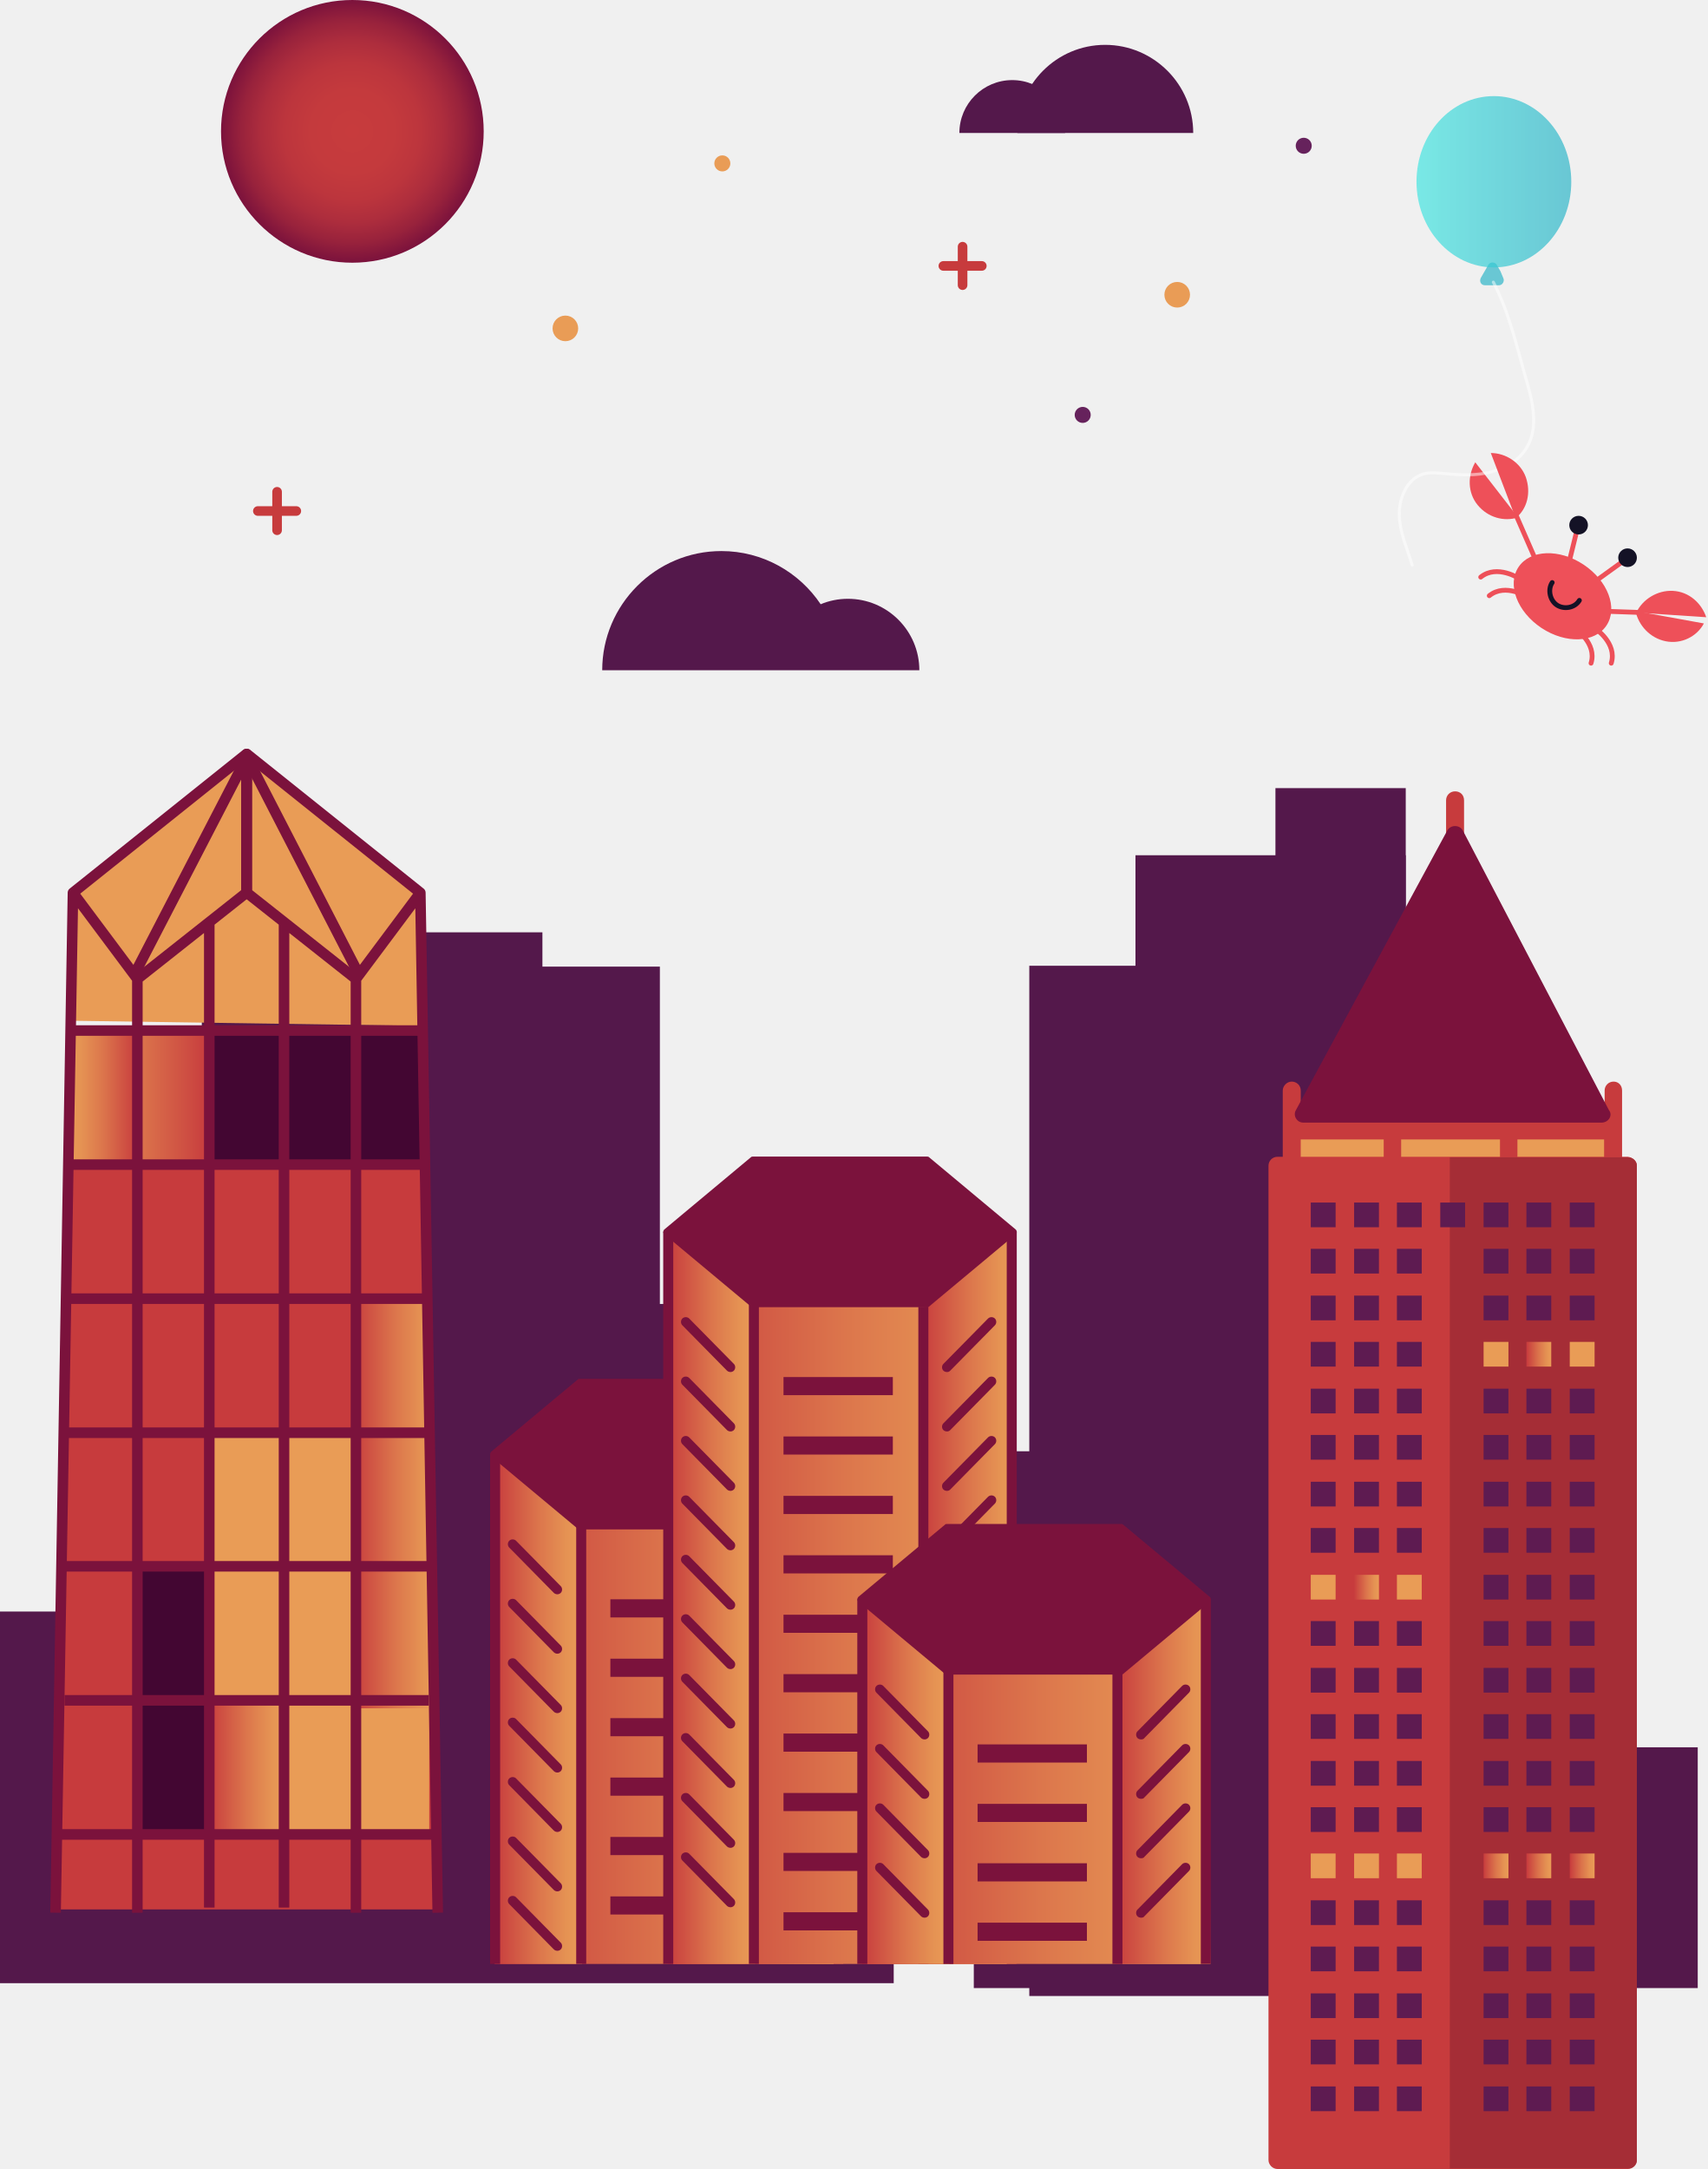
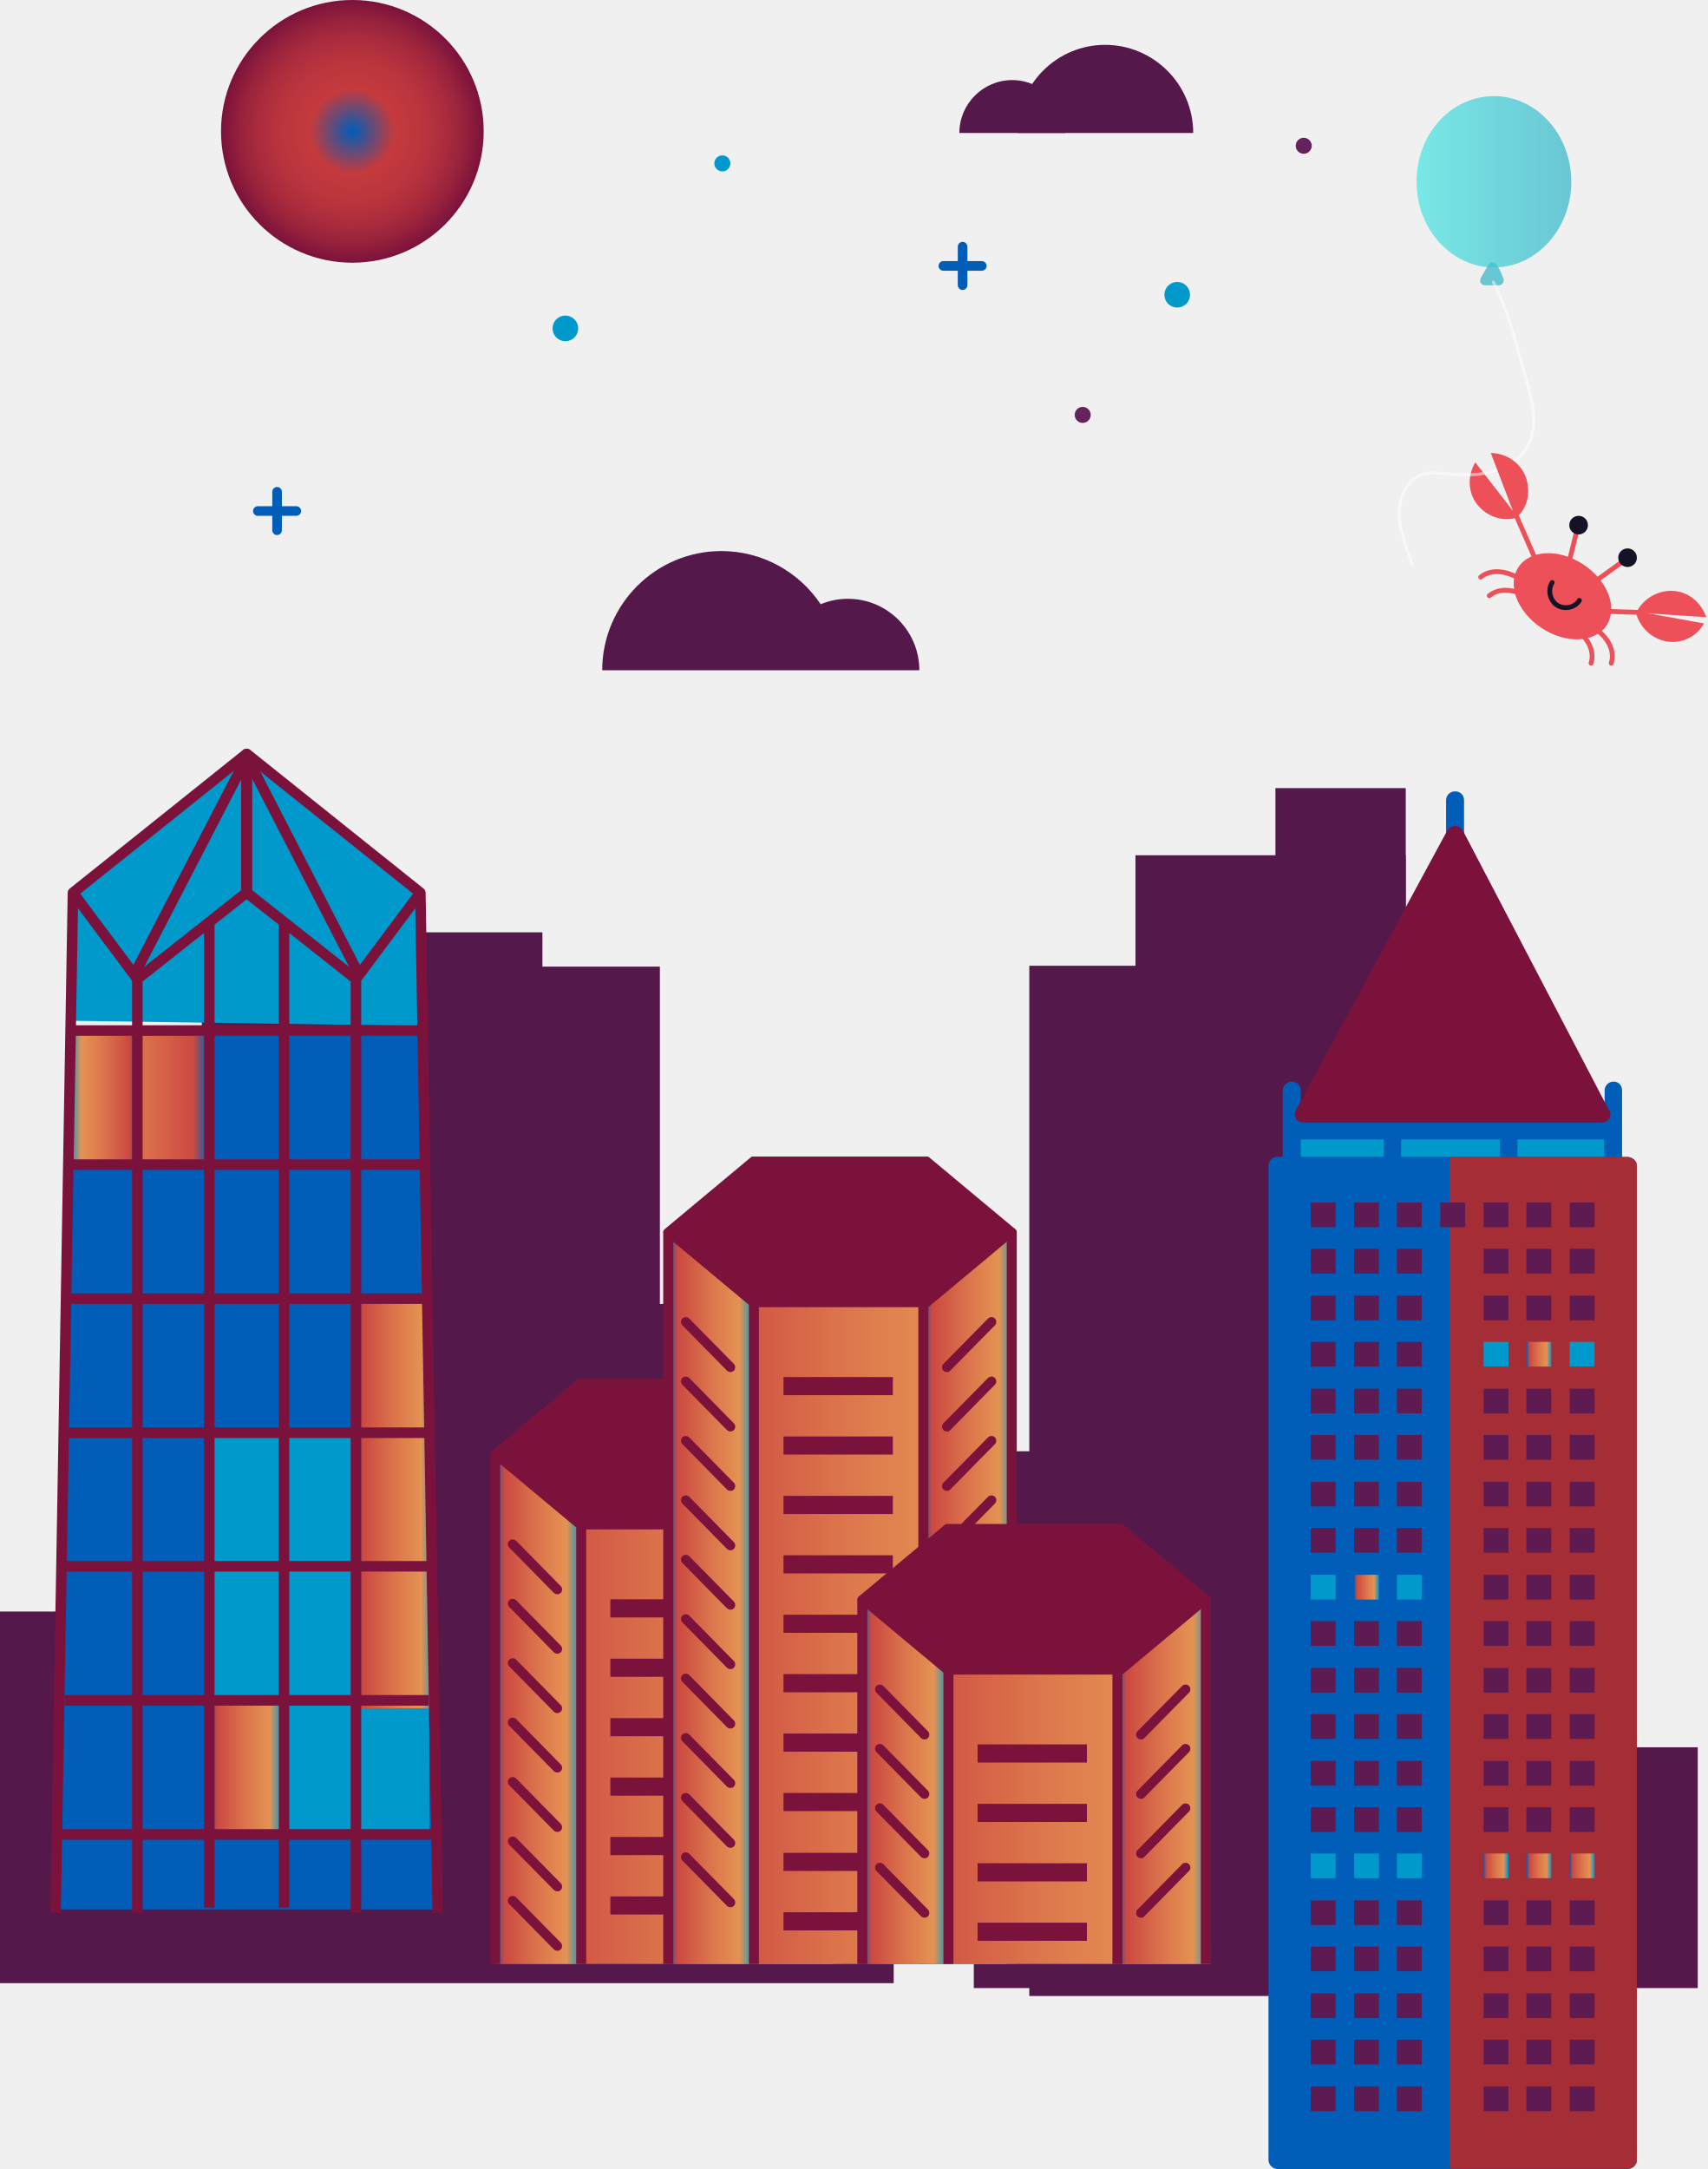
<svg xmlns="http://www.w3.org/2000/svg" width="533" height="677" fill="none">
  <path d="M110 82c22.644 0 41-18.356 41-41S132.644 0 110 0 69 18.356 69 41s18.356 41 41 41z" fill="url(#paint0_radial)" />
  <path d="M206 301.707V609H63V291h106.333v10.707H206z" fill="#54184B" />
  <path d="M279 506.906V619H0V503h207.462v3.906H279z" fill="#54184B" />
  <path d="M279 413.801V609H178V407h75.103v6.801H279z" fill="#54184B" />
  <g clip-path="url(#clip0)">
    <path d="M287 209.2h-99c0-20.5 16.7-37.2 37.2-37.2 12.9 0 24.3 6.6 31 16.6 2.6-1.1 5.5-1.7 8.5-1.7 12.3 0 22.3 10 22.3 22.3z" fill="#54184B" />
  </g>
-   <path d="M80.5 159.5h12M86.5 165.5v-12" stroke="#C73B3D" stroke-width="3" stroke-miterlimit="10" stroke-linecap="round" />
+   <path d="M80.5 159.5h12M86.5 165.5v-12" stroke="#005EB8" stroke-width="3" stroke-miterlimit="10" stroke-linecap="round" />
  <g clip-path="url(#clip1)">
-     <path d="M225.5 53.5a2.5 2.5 0 1 0 0-5 2.5 2.5 0 0 0 0 5z" fill="#E99C56" />
-     <path d="M294.5 83h12M300.5 89V77" stroke="#C73B3D" stroke-width="3" stroke-miterlimit="10" stroke-linecap="round" />
+     <path d="M225.5 53.5a2.5 2.5 0 1 0 0-5 2.5 2.5 0 0 0 0 5z" fill="#0099CC" />
+     <path d="M294.5 83h12M300.5 89V77" stroke="#005EB8" stroke-width="3" stroke-miterlimit="10" stroke-linecap="round" />
    <path d="M312 38a2.5 2.5 0 1 0 0-5 2.5 2.5 0 0 0 0 5z" fill="#420F3B" />
    <path d="M299.5 41.5c0-9.1 7.4-16.5 16.5-16.5s16.5 7.4 16.5 16.5" fill="#54184B" />
    <path d="M317.6 41.5c0-15.2 12.3-27.5 27.4-27.5 15.1 0 27.5 12.3 27.5 27.5" fill="#54184B" />
-     <path d="M367.5 94.5a2.5 2.5 0 1 0 0-5 2.5 2.5 0 0 0 0 5z" fill="#E99C56" stroke="#E99C56" stroke-width="3" stroke-miterlimit="10" stroke-linecap="round" stroke-linejoin="round" />
+     <path d="M367.5 94.5a2.5 2.5 0 1 0 0-5 2.5 2.5 0 0 0 0 5z" fill="#0099CC" stroke="#0099CC" stroke-width="3" stroke-miterlimit="10" stroke-linecap="round" stroke-linejoin="round" />
    <path d="M338 132a2.5 2.5 0 1 0 0-5 2.5 2.5 0 0 0 0 5zM407 48a2.5 2.5 0 1 0 0-5 2.5 2.5 0 0 0 0 5z" fill="#66225C" />
  </g>
-   <path d="M176.5 105a2.5 2.5 0 1 0 0-5 2.5 2.5 0 0 0 0 5z" fill="#E99C56" stroke="#E99C56" stroke-width="3" stroke-miterlimit="10" stroke-linecap="round" stroke-linejoin="round" />
+   <path d="M176.5 105a2.5 2.5 0 1 0 0-5 2.5 2.5 0 0 0 0 5z" fill="#0099CC" stroke="#0099CC" stroke-width="3" stroke-miterlimit="10" stroke-linecap="round" stroke-linejoin="round" />
  <path opacity=".7" d="M468.712 87.037c.336.51-.167 1.362-.671 1.362h-4.529c-.671 0-1.007-.681-.671-1.362l1.174-2.044 1.174-2.043c.336-.51 1.175-.51 1.51 0l1.175 2.043.838 2.044z" fill="#2FB5C8" stroke="#2FB5C8" stroke-width="1.263" stroke-miterlimit="10" />
  <path opacity=".5" d="M466.196 88.058c5.2 10.045 7.381 20.601 10.569 31.498 1.845 6.47 3.355 13.791.167 19.58-1.677 3.235-4.697 5.618-8.052 6.98" stroke="#fff" stroke-width=".948" stroke-miterlimit="10" stroke-linecap="round" />
  <g clip-path="url(#clip2)" fill="#54184B">
    <path d="M438.847 301.441h-117.52V623h117.52V301.441z" />
    <path d="M438.847 266.944h-84.374v321.559h84.374V266.944z" />
    <path d="M438.847 246h-40.68v327.719h40.68V246z" />
    <path d="M508.907 452.98H304v167.556h204.907V452.98z" />
    <path d="M530 545.382H325.093v75.154H530v-75.154z" />
    <path d="M477.267 433.268H335.64v167.556h141.627V433.268z" />
  </g>
  <path d="M501.511 195.234c3.638-5.453.44-13.958-7.142-18.997-7.583-5.038-16.678-4.702-20.316.751-3.638 5.453-.44 13.958 7.142 18.997 7.583 5.038 16.679 4.702 20.316-.751zM461.28 157.616c3.154 3.873 8.247 5.326 12.613 3.873l-13.34-17.187c-2.426 4.115-2.426 9.441.727 13.314z" fill="#EE5059" />
  <path d="M473.166 160.521L479.5 175" stroke="#EE5059" stroke-width="1.5" stroke-miterlimit="10" />
  <path d="M522.22 184.423c5.094.242 8.975 3.874 10.43 8.231l-21.83-1.452c1.941-4.116 6.549-7.021 11.4-6.779z" fill="#EE5059" />
  <path d="M520.037 200.158c-4.851-.968-8.489-4.841-9.459-9.441l21.344 3.874c-2.183 4.115-7.034 6.536-11.885 5.567z" fill="#EE5059" />
  <path d="M513.003 191.202l-14.068-.485M492.327 165.362l-3.396 13.799" stroke="#EE5059" stroke-width="1.5" stroke-miterlimit="10" />
  <path d="M492.812 166.815a2.909 2.909 0 0 0 2.911-2.905 2.909 2.909 0 0 0-2.911-2.905 2.908 2.908 0 0 0-2.911 2.905 2.908 2.908 0 0 0 2.911 2.905z" fill="#141226" />
  <path d="M506.88 175.046l-11.4 8.23" stroke="#EE5059" stroke-width="1.5" stroke-miterlimit="10" />
  <path d="M508.093 176.982c1.607 0 2.911-1.3 2.911-2.905a2.909 2.909 0 0 0-2.911-2.905 2.908 2.908 0 0 0-2.911 2.905 2.907 2.907 0 0 0 2.911 2.905z" fill="#141226" />
  <path d="M474.378 180.613s-7.034-4.599-12.128-.484M477.046 186.423s-7.034-4.599-12.127-.484M497.906 196.106s7.033 4.6 5.093 10.894M491.599 196.106s7.034 4.6 5.094 10.894" stroke="#EE5059" stroke-width="1.5" stroke-miterlimit="10" stroke-linecap="round" />
  <path d="M493.055 187.392c-1.456 2.42-4.851 2.905-7.034 1.452-2.183-1.452-2.911-4.841-1.456-7.02" stroke="#141226" stroke-width="1.5" stroke-miterlimit="10" stroke-linecap="round" />
  <g clip-path="url(#clip3)">
-     <path d="M21.604 318.587v-38.624l55.616-43.305 54.149 43.305v40.233l-109.766-1.609z" fill="#E99C56" />
-     <path d="M131.369 322.683H21.603l-3.228 250.762h117.837l-4.843-250.762z" fill="#C73B3D" />
-     <path d="M64.096 489H43.603L43 573h22l-.904-84zM131.369 322.683H21.603l1.615 41.696h108.151v-41.696z" fill="#430632" />
+     <path d="M21.604 318.587v-38.624l55.616-43.305 54.149 43.305v40.233l-109.766-1.609z" fill="#0099CC" />
+     <path d="M131.369 322.683H21.603l-3.228 250.762h117.837l-4.843-250.762z" fill="#005EB8" />
+     <path d="M64.096 489H43.603L43 573h22l-.904-84zM131.369 322.683H21.603l1.615 41.696h108.151v-41.696z" fill="#005EB8" />
    <path d="M65.187 322.683H21.603l.734 41.696h42.85v-41.696z" fill="url(#paint1_linear)" />
    <path d="M42.882 322.683H21.604l.293 41.696h20.985v-41.696z" fill="url(#paint2_linear)" />
-     <path d="M134 448H65v125h69V448z" fill="#E99C56" />
+     <path d="M134 448H65v125h69V448z" fill="#0099CC" />
    <path d="M88.373 530.871H65.187v42.574h23.186v-42.574z" fill="url(#paint3_linear)" />
    <path d="M132.983 406.222h-22.598v126.99h25.827l-3.229-126.99z" fill="url(#paint4_linear)" />
-     <path d="M136.065 573.445H18.375v22.531h117.69v-22.531z" fill="#C73B3D" />
+     <path d="M136.065 573.445H18.375v22.531h117.69v-22.531z" fill="#005EB8" />
    <path d="M17.348 597l5.43-318.354 20.104 26.92 34.045-26.92v-43.305l-54.15 43.305M42.882 597V303.957M65.334 287.278v308.113" stroke="#7B123C" stroke-width="3.297" stroke-miterlimit="10" stroke-linejoin="round" />
    <path d="M42.882 302.347l33.017-63.788" stroke="#7B123C" stroke-width="3.297" stroke-miterlimit="10" stroke-linecap="round" stroke-linejoin="round" />
    <path d="M136.652 597l-5.43-318.354-20.104 26.92-34.045-26.92v-43.305l54.149 43.305M111.118 597V303.957M88.666 287.278v308.113" stroke="#7B123C" stroke-width="3.297" stroke-miterlimit="10" stroke-linejoin="round" />
    <path d="M111.118 302.347l-32.87-63.788" stroke="#7B123C" stroke-width="3.297" stroke-miterlimit="10" stroke-linecap="round" stroke-linejoin="round" />
    <path d="M21.75 321.659h110.5M21.75 363.502h110.5M21.75 405.344h110.5M19.75 447.186h114.5M19.75 488.883h114.5M20.136 530.725h113.728M135.478 572.568H18.522" stroke="#7B123C" stroke-width="3.297" stroke-miterlimit="10" stroke-linejoin="round" />
  </g>
-   <path d="M504.235 352.038H405.24v13.13h98.995v-13.13z" fill="#E99C56" />
-   <path d="M506.38 340.386v22.484c0 1.477-1.155 2.79-2.805 2.79-1.485 0-2.805-1.149-2.805-2.79v-7.221h-27.058v8.534h-5.445v-8.534h-30.854v8.534h-5.445v-8.534h-25.903v7.221c0 1.477-1.155 2.79-2.805 2.79-1.485 0-2.805-1.149-2.805-2.79v-22.484c0-1.478 1.32-2.791 2.805-2.791s2.805 1.149 2.805 2.791v9.683h94.87v-9.683c0-1.478 1.155-2.791 2.805-2.791 1.485 0 2.64 1.149 2.64 2.791z" fill="#C73B3D" />
-   <path d="M511 363.855V674.21c0 1.477-1.32 2.79-2.805 2.79h-109.39c-1.485 0-2.805-1.313-2.805-2.79V363.855c0-1.477 1.155-2.79 2.805-2.79h109.39c1.485.164 2.805 1.313 2.805 2.79zM454.243 267.023c-1.485 0-2.805-1.149-2.805-2.79V249.79c0-1.477 1.155-2.79 2.805-2.79 1.65 0 2.804 1.149 2.804 2.79v14.443c0 1.477-1.154 2.79-2.804 2.79z" fill="#C73B3D" />
+   <path d="M504.235 352.038H405.24v13.13h98.995v-13.13z" fill="#0099CC" />
+   <path d="M506.38 340.386v22.484c0 1.477-1.155 2.79-2.805 2.79-1.485 0-2.805-1.149-2.805-2.79v-7.221h-27.058v8.534h-5.445v-8.534h-30.854v8.534h-5.445v-8.534h-25.903v7.221c0 1.477-1.155 2.79-2.805 2.79-1.485 0-2.805-1.149-2.805-2.79v-22.484c0-1.478 1.32-2.791 2.805-2.791s2.805 1.149 2.805 2.791v9.683h94.87v-9.683c0-1.478 1.155-2.791 2.805-2.791 1.485 0 2.64 1.149 2.64 2.791z" fill="#005EB8" />
+   <path d="M511 363.855V674.21c0 1.477-1.32 2.79-2.805 2.79h-109.39c-1.485 0-2.805-1.313-2.805-2.79V363.855c0-1.477 1.155-2.79 2.805-2.79h109.39c1.485.164 2.805 1.313 2.805 2.79zM454.243 267.023c-1.485 0-2.805-1.149-2.805-2.79V249.79c0-1.477 1.155-2.79 2.805-2.79 1.65 0 2.804 1.149 2.804 2.79v14.443c0 1.477-1.154 2.79-2.804 2.79z" fill="#005EB8" />
  <path d="M511 363.855V674.21c0 1.477-1.155 2.626-2.64 2.626h-55.767V361.229h55.602c1.485 0 2.805 1.149 2.805 2.626z" fill="#A52D36" />
  <path d="M416.954 375.344h-7.755v7.713h7.755v-7.713zM430.483 375.344h-7.754v7.713h7.754v-7.713zM443.848 375.344h-7.755v7.713h7.755v-7.713zM457.377 375.344h-7.754v7.713h7.754v-7.713zM470.907 375.344h-7.755v7.713h7.755v-7.713zM484.271 375.344h-7.754v7.713h7.754v-7.713zM497.801 375.344h-7.755v7.713h7.755v-7.713zM416.954 389.786h-7.755v7.714h7.755v-7.714zM430.483 389.786h-7.754v7.714h7.754v-7.714zM443.848 389.786h-7.755v7.714h7.755v-7.714zM470.907 389.786h-7.755v7.714h7.755v-7.714zM484.271 389.786h-7.754v7.714h7.754v-7.714zM497.801 389.786h-7.755v7.714h7.755v-7.714zM416.954 404.393h-7.755v7.714h7.755v-7.714zM430.483 404.393h-7.754v7.714h7.754v-7.714zM443.848 404.393h-7.755v7.714h7.755v-7.714zM470.907 404.393h-7.755v7.714h7.755v-7.714zM484.271 404.393h-7.754v7.714h7.754v-7.714zM497.801 404.393h-7.755v7.714h7.755v-7.714zM416.954 418.836h-7.755v7.714h7.755v-7.714zM430.483 418.836h-7.754v7.714h7.754v-7.714zM443.848 418.836h-7.755v7.714h7.755v-7.714z" fill="#5E1B51" />
-   <path d="M470.907 418.836h-7.755v7.714h7.755v-7.714z" fill="#E99C56" />
+   <path d="M470.907 418.836h-7.755v7.714h7.755v-7.714z" fill="#0099CC" />
  <path d="M484.271 418.836h-7.754v7.714h7.754v-7.714z" fill="url(#paint5_linear)" />
-   <path d="M497.801 418.836h-7.755v7.714h7.755v-7.714z" fill="#E99C56" />
+   <path d="M497.801 418.836h-7.755v7.714h7.755v-7.714z" fill="#0099CC" />
  <path d="M416.954 433.443h-7.755v7.713h7.755v-7.713zM430.483 433.443h-7.754v7.713h7.754v-7.713zM443.848 433.443h-7.755v7.713h7.755v-7.713zM470.907 433.443h-7.755v7.713h7.755v-7.713zM484.271 433.443h-7.754v7.713h7.754v-7.713zM497.801 433.443h-7.755v7.713h7.755v-7.713zM416.954 447.885h-7.755v7.714h7.755v-7.714zM430.483 447.885h-7.754v7.714h7.754v-7.714zM443.848 447.885h-7.755v7.714h7.755v-7.714zM470.907 447.885h-7.755v7.714h7.755v-7.714zM484.271 447.885h-7.754v7.714h7.754v-7.714zM497.801 447.885h-7.755v7.714h7.755v-7.714zM416.954 462.492h-7.755v7.714h7.755v-7.714zM430.483 462.492h-7.754v7.714h7.754v-7.714zM443.848 462.492h-7.755v7.714h7.755v-7.714zM470.907 462.492h-7.755v7.714h7.755v-7.714zM484.271 462.492h-7.754v7.714h7.754v-7.714zM497.801 462.492h-7.755v7.714h7.755v-7.714zM416.954 476.935h-7.755v7.714h7.755v-7.714zM430.483 476.935h-7.754v7.714h7.754v-7.714zM443.848 476.935h-7.755v7.714h7.755v-7.714zM470.907 476.935h-7.755v7.714h7.755v-7.714zM484.271 476.935h-7.754v7.714h7.754v-7.714zM497.801 476.935h-7.755v7.714h7.755v-7.714z" fill="#5E1B51" />
-   <path d="M416.954 491.542h-7.755v7.714h7.755v-7.714z" fill="#E99C56" />
+   <path d="M416.954 491.542h-7.755v7.714h7.755v-7.714z" fill="#0099CC" />
  <path d="M430.483 491.542h-7.754v7.714h7.754v-7.714z" fill="url(#paint6_linear)" />
-   <path d="M443.848 491.542h-7.755v7.714h7.755v-7.714z" fill="#E99C56" />
+   <path d="M443.848 491.542h-7.755v7.714h7.755v-7.714z" fill="#0099CC" />
  <path d="M470.907 491.542h-7.755v7.714h7.755v-7.714zM484.271 491.542h-7.754v7.714h7.754v-7.714zM497.801 491.542h-7.755v7.714h7.755v-7.714zM416.954 505.985h-7.755v7.713h7.755v-7.713zM430.483 505.985h-7.754v7.713h7.754v-7.713zM443.848 505.985h-7.755v7.713h7.755v-7.713zM470.907 505.985h-7.755v7.713h7.755v-7.713zM484.271 505.985h-7.754v7.713h7.754v-7.713zM497.801 505.985h-7.755v7.713h7.755v-7.713zM416.954 520.592h-7.755v7.713h7.755v-7.713zM430.483 520.592h-7.754v7.713h7.754v-7.713zM443.848 520.592h-7.755v7.713h7.755v-7.713zM470.907 520.592h-7.755v7.713h7.755v-7.713zM484.271 520.592h-7.754v7.713h7.754v-7.713zM497.801 520.592h-7.755v7.713h7.755v-7.713zM416.954 535.034h-7.755v7.714h7.755v-7.714zM430.483 535.034h-7.754v7.714h7.754v-7.714zM443.848 535.034h-7.755v7.714h7.755v-7.714zM470.907 535.034h-7.755v7.714h7.755v-7.714zM484.271 535.034h-7.754v7.714h7.754v-7.714zM497.801 535.034h-7.755v7.714h7.755v-7.714zM416.954 549.641h-7.755v7.714h7.755v-7.714zM430.483 549.641h-7.754v7.714h7.754v-7.714zM443.848 549.641h-7.755v7.714h7.755v-7.714zM470.907 549.641h-7.755v7.714h7.755v-7.714zM484.271 549.641h-7.754v7.714h7.754v-7.714zM497.801 549.641h-7.755v7.714h7.755v-7.714zM416.954 564.084h-7.755v7.714h7.755v-7.714zM430.483 564.084h-7.754v7.714h7.754v-7.714zM443.848 564.084h-7.755v7.714h7.755v-7.714zM470.907 564.084h-7.755v7.714h7.755v-7.714zM484.271 564.084h-7.754v7.714h7.754v-7.714zM497.801 564.084h-7.755v7.714h7.755v-7.714z" fill="#5E1B51" />
-   <path d="M416.954 578.527h-7.755v7.714h7.755v-7.714zM430.483 578.527h-7.754v7.714h7.754v-7.714zM443.848 578.527h-7.755v7.714h7.755v-7.714z" fill="#E99C56" />
+   <path d="M416.954 578.527h-7.755v7.714h7.755v-7.714zM430.483 578.527h-7.754v7.714h7.754v-7.714zM443.848 578.527h-7.755v7.714h7.755v-7.714z" fill="#0099CC" />
  <path d="M470.907 578.527h-7.755v7.714h7.755v-7.714z" fill="url(#paint7_linear)" />
  <path d="M484.271 578.527h-7.754v7.714h7.754v-7.714z" fill="url(#paint8_linear)" />
  <path d="M497.801 578.527h-7.755v7.714h7.755v-7.714z" fill="url(#paint9_linear)" />
  <path d="M416.954 593.134h-7.755v7.713h7.755v-7.713zM430.483 593.134h-7.754v7.713h7.754v-7.713zM443.848 593.134h-7.755v7.713h7.755v-7.713zM470.907 593.134h-7.755v7.713h7.755v-7.713zM484.271 593.134h-7.754v7.713h7.754v-7.713zM497.801 593.134h-7.755v7.713h7.755v-7.713zM416.954 607.576h-7.755v7.714h7.755v-7.714zM430.483 607.576h-7.754v7.714h7.754v-7.714zM443.848 607.576h-7.755v7.714h7.755v-7.714zM470.907 607.576h-7.755v7.714h7.755v-7.714zM484.271 607.576h-7.754v7.714h7.754v-7.714zM497.801 607.576h-7.755v7.714h7.755v-7.714zM416.954 622.183h-7.755v7.714h7.755v-7.714zM430.483 622.183h-7.754v7.714h7.754v-7.714zM443.848 622.183h-7.755v7.714h7.755v-7.714zM470.907 622.183h-7.755v7.714h7.755v-7.714zM484.271 622.183h-7.754v7.714h7.754v-7.714zM497.801 622.183h-7.755v7.714h7.755v-7.714zM416.954 636.626h-7.755v7.714h7.755v-7.714zM430.483 636.626h-7.754v7.714h7.754v-7.714zM443.848 636.626h-7.755v7.714h7.755v-7.714zM470.907 636.626h-7.755v7.714h7.755v-7.714zM484.271 636.626h-7.754v7.714h7.754v-7.714zM497.801 636.626h-7.755v7.714h7.755v-7.714zM416.954 651.233h-7.755v7.714h7.755v-7.714zM430.483 651.233h-7.754v7.714h7.754v-7.714zM443.848 651.233h-7.755v7.714h7.755v-7.714zM470.907 651.233h-7.755v7.714h7.755v-7.714zM484.271 651.233h-7.754v7.714h7.754v-7.714zM497.801 651.233h-7.755v7.714h7.755v-7.714z" fill="#5E1B51" />
  <path d="M502.42 349.084c-.494.821-1.484 1.313-2.474 1.313H406.89c-.99 0-1.815-.492-2.31-1.313a2.507 2.507 0 0 1 0-2.626l47.188-87.149c.495-.985 1.485-1.477 2.475-1.477s1.979.492 2.474 1.477l45.538 87.149c.66.821.66 1.805.165 2.626z" fill="#7B123C" />
  <g clip-path="url(#clip4)">
    <path d="M261.66 454.155H157.551L154.422 613h108.803l-1.565-158.845z" fill="url(#paint10_linear)" />
    <path d="M262.798 454.155h-28.303L233.642 613h29.582l-.426-158.845z" fill="url(#paint11_linear)" />
    <path d="M181.303 454.155h-26.17L154.422 613h27.308l-.427-158.845z" fill="url(#paint12_linear)" />
    <path d="M156.129 453.872H153v159.27h3.129v-159.27zM263.367 453.872h-3.129v159.27h3.129v-159.27zM183.01 475.533h-3.129V613h3.129V475.533zM235.775 477.231h-3.129V613h3.129V477.231zM174.049 497.618c-.427 0-.853-.142-1.138-.425l-13.938-14.157c-.569-.566-.569-1.557 0-2.124.569-.566 1.565-.566 2.134 0l13.938 14.158c.569.566.569 1.557 0 2.123a1.542 1.542 0 0 1-.996.425zM174.049 516.164c-.427 0-.853-.142-1.138-.425l-13.938-14.157c-.569-.566-.569-1.557 0-2.124.569-.566 1.565-.566 2.134 0l13.938 14.158c.569.566.569 1.557 0 2.123a1.542 1.542 0 0 1-.996.425zM174.049 534.71c-.427 0-.853-.141-1.138-.425l-13.938-14.157c-.569-.566-.569-1.557 0-2.124.569-.566 1.565-.566 2.134 0l13.938 14.158c.569.566.569 1.557 0 2.123a1.537 1.537 0 0 1-.996.425zM174.049 553.256c-.427 0-.853-.141-1.138-.425l-13.938-14.157c-.569-.566-.569-1.557 0-2.123.569-.567 1.565-.567 2.134 0l13.938 14.157c.569.566.569 1.557 0 2.123a1.537 1.537 0 0 1-.996.425zM174.049 571.802c-.427 0-.853-.141-1.138-.425l-13.938-14.157c-.569-.566-.569-1.557 0-2.123.569-.567 1.565-.567 2.134 0l13.938 14.157c.569.566.569 1.557 0 2.123a1.537 1.537 0 0 1-.996.425zM174.049 590.348c-.427 0-.853-.141-1.138-.424l-13.938-14.158c-.569-.566-.569-1.557 0-2.123.569-.567 1.565-.567 2.134 0l13.938 14.157c.569.566.569 1.557 0 2.124a1.54 1.54 0 0 1-.996.424zM174.049 608.894c-.427 0-.853-.141-1.138-.424l-13.938-14.158c-.569-.566-.569-1.557 0-2.123.569-.567 1.565-.567 2.134 0l13.938 14.157c.569.566.569 1.557 0 2.124a1.54 1.54 0 0 1-.996.424zM241.606 497.618c-.426 0-.853-.142-1.138-.425-.568-.566-.568-1.557 0-2.123l13.938-14.158c.569-.566 1.565-.566 2.134 0 .569.567.569 1.558 0 2.124l-13.938 14.157c-.285.283-.569.425-.996.425zM241.606 516.164c-.426 0-.853-.142-1.138-.425-.568-.566-.568-1.557 0-2.123l13.938-14.158c.569-.566 1.565-.566 2.134 0 .569.567.569 1.558 0 2.124l-13.938 14.157c-.285.283-.569.425-.996.425zM241.606 534.71c-.426 0-.853-.141-1.138-.425-.568-.566-.568-1.557 0-2.123l13.938-14.158c.569-.566 1.565-.566 2.134 0 .569.567.569 1.558 0 2.124l-13.938 14.157c-.285.284-.569.425-.996.425zM241.606 553.256c-.426 0-.853-.141-1.138-.425-.568-.566-.568-1.557 0-2.123l13.938-14.157c.569-.567 1.565-.567 2.134 0 .569.566.569 1.557 0 2.123l-13.938 14.157c-.285.284-.569.425-.996.425zM241.606 571.802c-.426 0-.853-.141-1.138-.425-.568-.566-.568-1.557 0-2.123l13.938-14.157c.569-.567 1.565-.567 2.134 0 .569.566.569 1.557 0 2.123l-13.938 14.157c-.285.284-.569.425-.996.425zM241.606 590.348c-.426 0-.853-.141-1.138-.424-.568-.567-.568-1.558 0-2.124l13.938-14.157c.569-.567 1.565-.567 2.134 0 .569.566.569 1.557 0 2.123l-13.938 14.158c-.285.283-.569.424-.996.424zM241.606 608.894c-.426 0-.853-.141-1.138-.424-.568-.567-.568-1.558 0-2.124l13.938-14.157c.569-.567 1.565-.567 2.134 0 .569.566.569 1.557 0 2.123l-13.938 14.158c-.285.283-.569.424-.996.424z" fill="#7B123C" />
    <path d="M235.348 431.22h-54.33l-27.022 22.652 27.022 22.652h54.33l27.165-22.652-27.165-22.652z" fill="#7B123C" />
    <path d="M235.348 477.373h-54.33c-.142 0-.426 0-.569-.142l-27.165-22.651a1.081 1.081 0 0 1-.284-.708c0-.283.142-.425.284-.708l27.165-22.652c.143-.141.285-.141.569-.141h54.33c.143 0 .427 0 .569.141l27.165 22.652c.142.142.285.425.285.708s-.143.425-.285.708l-27.165 22.651c-.142.142-.426.142-.569.142zm-53.903-1.699h53.619l26.169-21.802-26.169-21.802h-53.619l-26.169 21.802 26.169 21.802zM224.681 499.175h-34.134v5.663h34.134v-5.663zM224.681 517.721h-34.134v5.663h34.134v-5.663zM224.681 536.267h-34.134v5.663h34.134v-5.663zM224.681 554.813h-34.134v5.663h34.134v-5.663zM224.681 573.36h-34.134v5.662h34.134v-5.662zM224.681 591.906h-34.134v5.663h34.134v-5.663z" fill="#7B123C" />
    <path d="M315.705 384.784H211.597L208.468 613H317.27l-1.565-228.216z" fill="url(#paint13_linear)" />
    <path d="M316.843 384.784H288.54L287.687 613h29.583l-.427-228.216z" fill="url(#paint14_linear)" />
    <path d="M235.348 384.784h-26.169L208.468 613h27.307l-.427-228.216z" fill="url(#paint15_linear)" />
    <path d="M210.174 384.501h-3.129v228.641h3.129V384.501zM317.412 384.501h-3.129v228.641h3.129V384.501zM236.913 406.162h-3.129V613h3.129V406.162zM289.82 407.861h-3.129V613h3.129V407.861zM228.095 428.247c-.427 0-.854-.141-1.138-.425l-13.938-14.157c-.569-.566-.569-1.557 0-2.123.569-.567 1.564-.567 2.133 0l13.938 14.157c.569.566.569 1.557 0 2.123a1.535 1.535 0 0 1-.995.425zM228.095 446.793c-.427 0-.854-.141-1.138-.424l-13.938-14.158c-.569-.566-.569-1.557 0-2.123.569-.567 1.564-.567 2.133 0l13.938 14.157c.569.566.569 1.557 0 2.124a1.538 1.538 0 0 1-.995.424zM228.095 465.339c-.427 0-.854-.141-1.138-.424l-13.938-14.158c-.569-.566-.569-1.557 0-2.123.569-.567 1.564-.567 2.133 0l13.938 14.157c.569.566.569 1.557 0 2.124a1.538 1.538 0 0 1-.995.424zM228.095 483.885c-.427 0-.854-.141-1.138-.424l-13.938-14.158c-.569-.566-.569-1.557 0-2.123.569-.567 1.564-.567 2.133 0l13.938 14.157c.569.566.569 1.557 0 2.124a1.538 1.538 0 0 1-.995.424zM228.095 502.431c-.427 0-.854-.141-1.138-.424l-13.938-14.158c-.569-.566-.569-1.557 0-2.123.569-.566 1.564-.566 2.133 0l13.938 14.157c.569.566.569 1.557 0 2.124a1.538 1.538 0 0 1-.995.424zM228.095 520.978c-.427 0-.854-.142-1.138-.425l-13.938-14.158c-.569-.566-.569-1.557 0-2.123.569-.566 1.564-.566 2.133 0l13.938 14.157c.569.566.569 1.557 0 2.124a1.54 1.54 0 0 1-.995.425zM228.095 539.524c-.427 0-.854-.142-1.138-.425l-13.938-14.157c-.569-.567-.569-1.558 0-2.124.569-.566 1.564-.566 2.133 0l13.938 14.157c.569.567.569 1.558 0 2.124a1.54 1.54 0 0 1-.995.425zM228.095 558.07c-.427 0-.854-.142-1.138-.425l-13.938-14.157c-.569-.567-.569-1.558 0-2.124.569-.566 1.564-.566 2.133 0l13.938 14.157c.569.567.569 1.558 0 2.124a1.54 1.54 0 0 1-.995.425zM228.095 576.757c-.427 0-.854-.141-1.138-.424l-13.938-14.158c-.569-.566-.569-1.557 0-2.123.569-.567 1.564-.567 2.133 0l13.938 14.157c.569.566.569 1.557 0 2.124a1.538 1.538 0 0 1-.995.424zM228.095 595.303c-.427 0-.854-.141-1.138-.424l-13.938-14.158c-.569-.566-.569-1.557 0-2.123.569-.567 1.564-.567 2.133 0l13.938 14.157c.569.566.569 1.557 0 2.124a1.538 1.538 0 0 1-.995.424zM295.652 428.247c-.427 0-.854-.141-1.138-.425-.569-.566-.569-1.557 0-2.123l13.938-14.157c.569-.567 1.564-.567 2.133 0 .569.566.569 1.557 0 2.123l-13.938 14.157c-.284.284-.569.425-.995.425zM295.652 446.793c-.427 0-.854-.141-1.138-.424-.569-.567-.569-1.558 0-2.124l13.938-14.157c.569-.567 1.564-.567 2.133 0 .569.566.569 1.557 0 2.123l-13.938 14.158c-.284.283-.569.424-.995.424zM295.652 465.339c-.427 0-.854-.141-1.138-.424-.569-.567-.569-1.558 0-2.124l13.938-14.157c.569-.567 1.564-.567 2.133 0 .569.566.569 1.557 0 2.123l-13.938 14.158c-.284.283-.569.424-.995.424zM295.652 483.885c-.427 0-.854-.141-1.138-.424-.569-.567-.569-1.558 0-2.124l13.938-14.157c.569-.567 1.564-.567 2.133 0 .569.566.569 1.557 0 2.123l-13.938 14.158c-.284.283-.569.424-.995.424zM295.652 502.431c-.427 0-.854-.141-1.138-.424-.569-.567-.569-1.558 0-2.124l13.938-14.157c.569-.566 1.564-.566 2.133 0s.569 1.557 0 2.123l-13.938 14.158c-.284.283-.569.424-.995.424zM295.652 520.978c-.427 0-.854-.142-1.138-.425-.569-.567-.569-1.558 0-2.124l13.938-14.157c.569-.566 1.564-.566 2.133 0s.569 1.557 0 2.123l-13.938 14.158c-.284.283-.569.425-.995.425zM295.652 539.524c-.427 0-.854-.142-1.138-.425-.569-.566-.569-1.557 0-2.124l13.938-14.157c.569-.566 1.564-.566 2.133 0s.569 1.557 0 2.124l-13.938 14.157c-.284.283-.569.425-.995.425zM295.652 558.07c-.427 0-.854-.142-1.138-.425-.569-.566-.569-1.557 0-2.124l13.938-14.157c.569-.566 1.564-.566 2.133 0s.569 1.557 0 2.124l-13.938 14.157c-.284.283-.569.425-.995.425zM295.652 576.757c-.427 0-.854-.141-1.138-.424-.569-.567-.569-1.558 0-2.124l13.938-14.157c.569-.567 1.564-.567 2.133 0 .569.566.569 1.557 0 2.123l-13.938 14.158c-.284.283-.569.424-.995.424zM295.652 595.303c-.427 0-.854-.141-1.138-.424-.569-.567-.569-1.558 0-2.124l13.938-14.157c.569-.567 1.564-.567 2.133 0 .569.566.569 1.557 0 2.123l-13.938 14.158c-.284.283-.569.424-.995.424z" fill="#7B123C" />
    <path d="M289.394 361.849h-54.33l-27.165 22.652 27.165 22.652h54.33l27.165-22.652-27.165-22.652z" fill="#7B123C" />
    <path d="M289.394 408.002h-54.33c-.142 0-.427 0-.569-.141l-27.165-22.652a1.082 1.082 0 0 1-.285-.708c0-.283.143-.425.285-.708l27.165-22.651c.142-.142.427-.142.569-.142h54.33c.142 0 .426 0 .569.142l27.165 22.651c.142.142.284.425.284.708s-.142.425-.284.708l-27.165 22.652c-.143.141-.427.141-.569.141zm-54.046-1.699h53.619l26.169-21.802-26.027-21.802h-53.761l-26.027 21.802 26.027 21.802zM278.727 429.805h-34.134v5.662h34.134v-5.662zM278.727 448.351h-34.134v5.662h34.134v-5.662zM278.727 466.897h-34.134v5.663h34.134v-5.663zM278.727 485.443h-34.134v5.663h34.134v-5.663zM278.727 503.989h-34.134v5.663h34.134v-5.663zM278.727 522.535h-34.134v5.663h34.134v-5.663zM278.727 541.081h-34.134v5.663h34.134v-5.663zM278.727 559.627h-34.134v5.663h34.134v-5.663zM278.727 578.315h-34.134v5.663h34.134v-5.663zM278.727 596.861h-34.134v5.663h34.134v-5.663z" fill="#7B123C" />
    <path d="M376.293 499.458H272.185L269.056 613h108.802l-1.565-113.542z" fill="url(#paint16_linear)" />
    <path d="M377.431 499.458h-28.303L348.275 613h29.583l-.427-113.542z" fill="url(#paint17_linear)" />
    <path d="M295.936 499.458h-26.027L269.056 613h27.307l-.427-113.542z" fill="url(#paint18_linear)" />
    <path d="M270.762 499.175h-3.129v113.967h3.129V499.175zM378 499.175h-3.129v113.967H378V499.175zM297.643 520.836h-3.129V613h3.129v-92.164zM350.408 522.535h-3.129V613h3.129v-90.465zM288.682 542.921c-.426 0-.853-.141-1.137-.424l-13.938-14.158c-.569-.566-.569-1.557 0-2.123.569-.567 1.564-.567 2.133 0l13.938 14.157c.569.566.569 1.557 0 2.124a1.539 1.539 0 0 1-.996.424zM288.682 561.467c-.426 0-.853-.141-1.137-.424l-13.938-14.158c-.569-.566-.569-1.557 0-2.123.569-.566 1.564-.566 2.133 0l13.938 14.157c.569.566.569 1.557 0 2.124a1.539 1.539 0 0 1-.996.424zM288.682 580.013c-.426 0-.853-.141-1.137-.424l-13.938-14.158c-.569-.566-.569-1.557 0-2.123.569-.566 1.564-.566 2.133 0l13.938 14.157c.569.566.569 1.557 0 2.124a1.539 1.539 0 0 1-.996.424zM288.682 598.56c-.426 0-.853-.142-1.137-.425l-13.938-14.157c-.569-.567-.569-1.558 0-2.124.569-.566 1.564-.566 2.133 0l13.938 14.157c.569.567.569 1.558 0 2.124a1.54 1.54 0 0 1-.996.425zM356.24 542.921c-.427 0-.854-.141-1.138-.424-.569-.567-.569-1.558 0-2.124l13.938-14.157c.569-.567 1.564-.567 2.133 0 .569.566.569 1.557 0 2.123l-13.938 14.158c-.142.283-.569.424-.995.424zM356.24 561.467c-.427 0-.854-.141-1.138-.424-.569-.567-.569-1.558 0-2.124l13.938-14.157c.569-.566 1.564-.566 2.133 0s.569 1.557 0 2.123l-13.938 14.158c-.142.283-.569.424-.995.424zM356.24 580.013c-.427 0-.854-.141-1.138-.424-.569-.567-.569-1.558 0-2.124l13.938-14.157c.569-.566 1.564-.566 2.133 0s.569 1.557 0 2.123l-13.938 14.158c-.142.283-.569.424-.995.424zM356.24 598.56c-.427 0-.854-.142-1.138-.425-.569-.566-.569-1.557 0-2.124l13.938-14.157c.569-.566 1.564-.566 2.133 0s.569 1.557 0 2.124l-13.938 14.157c-.142.283-.569.425-.995.425z" fill="#7B123C" />
    <path d="M349.982 476.524h-54.33l-27.023 22.651 27.023 22.652h54.33l27.165-22.652-27.165-22.651z" fill="#7B123C" />
    <path d="M349.982 522.676h-54.33c-.143 0-.427 0-.569-.141l-27.165-22.652a1.08 1.08 0 0 1-.285-.708c0-.283.143-.424.285-.708l27.165-22.651c.142-.142.284-.142.569-.142h54.33c.142 0 .426 0 .568.142l27.165 22.651c.143.142.285.425.285.708s-.142.425-.285.708l-27.165 22.652c-.142.141-.284.141-.568.141zm-53.904-1.698h53.619l26.17-21.803-26.17-21.802h-53.619l-26.169 21.802 26.169 21.803zM339.315 544.479h-34.134v5.663h34.134v-5.663zM339.315 563.025h-34.134v5.663h34.134v-5.663zM339.315 581.571h-34.134v5.663h34.134v-5.663zM339.315 600.117h-34.134v5.663h34.134v-5.663z" fill="#7B123C" />
  </g>
  <path opacity=".5" d="M468.88 146.116c-1.174.511-2.349.852-3.355 1.192-4.697 1.192-9.562 1.022-14.427.511-2.349-.17-4.697-.511-6.878.17-5.033 1.533-7.549 7.492-7.381 12.94.167 5.448 2.516 10.386 4.026 15.493" stroke="#fff" stroke-width=".948" stroke-miterlimit="10" stroke-linecap="round" />
  <path d="M476.319 148.901c-1.698-4.599-6.307-7.504-10.915-7.504l7.761 20.334c3.639-2.905 4.851-7.988 3.154-12.83z" fill="#EE5059" />
  <path opacity=".7" d="M490.521 56.73c0 14.813-10.904 26.731-24.157 26.731s-24.157-11.918-24.157-26.73c0-14.813 10.736-26.731 24.157-26.731 13.253 0 24.157 11.918 24.157 26.73z" fill="url(#paint19_linear)" />
  <defs>
    <radialGradient id="paint0_radial" cx="0" cy="0" r="1" gradientUnits="userSpaceOnUse" gradientTransform="matrix(41 0 0 41 110 41)">
-       <stop stop-color="#C73B3D" />
+       <stop stop-color="#005EB8" />
      <stop offset=".319" stop-color="#C43A3D" />
      <stop offset=".523" stop-color="#BC353D" />
      <stop offset=".695" stop-color="#AD2D3D" />
      <stop offset=".848" stop-color="#98223C" />
      <stop offset=".989" stop-color="#7D133C" />
      <stop offset="1" stop-color="#7B123C" />
    </radialGradient>
    <linearGradient id="paint1_linear" x1="21.656" y1="343.535" x2="65.2" y2="343.535" gradientUnits="userSpaceOnUse">
-       <stop stop-color="#E99C56" />
-       <stop offset=".179" stop-color="#E59253" />
-       <stop offset=".489" stop-color="#DC764C" />
-       <stop offset=".888" stop-color="#CC4941" />
-       <stop offset="1" stop-color="#C73B3D" />
+       <stop stop-color="#0099CC" />
+       <stop offset=".179" stop-color="#E59253" />
+       <stop offset=".489" stop-color="#DC764C" />
+       <stop offset=".888" stop-color="#CC4941" />
+       <stop offset="1" stop-color="#005EB8" />
    </linearGradient>
    <linearGradient id="paint2_linear" x1="21.656" y1="343.535" x2="42.879" y2="343.535" gradientUnits="userSpaceOnUse">
-       <stop stop-color="#E99C56" />
-       <stop offset=".179" stop-color="#E59253" />
-       <stop offset=".489" stop-color="#DC764C" />
-       <stop offset=".888" stop-color="#CC4941" />
-       <stop offset="1" stop-color="#C73B3D" />
+       <stop stop-color="#0099CC" />
+       <stop offset=".179" stop-color="#E59253" />
+       <stop offset=".489" stop-color="#DC764C" />
+       <stop offset=".888" stop-color="#CC4941" />
+       <stop offset="1" stop-color="#005EB8" />
    </linearGradient>
    <linearGradient id="paint3_linear" x1="88.371" y1="552.2" x2="65.2" y2="552.2" gradientUnits="userSpaceOnUse">
-       <stop stop-color="#E99C56" />
-       <stop offset=".179" stop-color="#E59253" />
-       <stop offset=".489" stop-color="#DC764C" />
-       <stop offset=".888" stop-color="#CC4941" />
-       <stop offset="1" stop-color="#C73B3D" />
+       <stop stop-color="#0099CC" />
+       <stop offset=".179" stop-color="#E59253" />
+       <stop offset=".489" stop-color="#DC764C" />
+       <stop offset=".888" stop-color="#CC4941" />
+       <stop offset="1" stop-color="#005EB8" />
    </linearGradient>
    <linearGradient id="paint4_linear" x1="136.159" y1="469.751" x2="110.356" y2="469.751" gradientUnits="userSpaceOnUse">
-       <stop stop-color="#E99C56" />
-       <stop offset=".179" stop-color="#E59253" />
-       <stop offset=".489" stop-color="#DC764C" />
-       <stop offset=".888" stop-color="#CC4941" />
-       <stop offset="1" stop-color="#C73B3D" />
+       <stop stop-color="#0099CC" />
+       <stop offset=".179" stop-color="#E59253" />
+       <stop offset=".489" stop-color="#DC764C" />
+       <stop offset=".888" stop-color="#CC4941" />
+       <stop offset="1" stop-color="#005EB8" />
    </linearGradient>
    <linearGradient id="paint5_linear" x1="484.261" y1="422.699" x2="476.565" y2="422.699" gradientUnits="userSpaceOnUse">
-       <stop stop-color="#E99C56" />
-       <stop offset=".179" stop-color="#E59253" />
-       <stop offset=".489" stop-color="#DC764C" />
-       <stop offset=".888" stop-color="#CC4941" />
-       <stop offset="1" stop-color="#C73B3D" />
+       <stop stop-color="#0099CC" />
+       <stop offset=".179" stop-color="#E59253" />
+       <stop offset=".489" stop-color="#DC764C" />
+       <stop offset=".888" stop-color="#CC4941" />
+       <stop offset="1" stop-color="#005EB8" />
    </linearGradient>
    <linearGradient id="paint6_linear" x1="430.39" y1="495.305" x2="422.694" y2="495.305" gradientUnits="userSpaceOnUse">
-       <stop stop-color="#E99C56" />
-       <stop offset=".179" stop-color="#E59253" />
-       <stop offset=".489" stop-color="#DC764C" />
-       <stop offset=".888" stop-color="#CC4941" />
-       <stop offset="1" stop-color="#C73B3D" />
+       <stop stop-color="#0099CC" />
+       <stop offset=".179" stop-color="#E59253" />
+       <stop offset=".489" stop-color="#DC764C" />
+       <stop offset=".888" stop-color="#CC4941" />
+       <stop offset="1" stop-color="#005EB8" />
    </linearGradient>
    <linearGradient id="paint7_linear" x1="470.793" y1="582.432" x2="463.097" y2="582.432" gradientUnits="userSpaceOnUse">
-       <stop stop-color="#E99C56" />
-       <stop offset=".179" stop-color="#E59253" />
-       <stop offset=".489" stop-color="#DC764C" />
-       <stop offset=".888" stop-color="#CC4941" />
-       <stop offset="1" stop-color="#C73B3D" />
+       <stop stop-color="#0099CC" />
+       <stop offset=".179" stop-color="#E59253" />
+       <stop offset=".489" stop-color="#DC764C" />
+       <stop offset=".888" stop-color="#CC4941" />
+       <stop offset="1" stop-color="#005EB8" />
    </linearGradient>
    <linearGradient id="paint8_linear" x1="484.261" y1="582.432" x2="476.565" y2="582.432" gradientUnits="userSpaceOnUse">
-       <stop stop-color="#E99C56" />
-       <stop offset=".179" stop-color="#E59253" />
-       <stop offset=".489" stop-color="#DC764C" />
-       <stop offset=".888" stop-color="#CC4941" />
-       <stop offset="1" stop-color="#C73B3D" />
+       <stop stop-color="#0099CC" />
+       <stop offset=".179" stop-color="#E59253" />
+       <stop offset=".489" stop-color="#DC764C" />
+       <stop offset=".888" stop-color="#CC4941" />
+       <stop offset="1" stop-color="#005EB8" />
    </linearGradient>
    <linearGradient id="paint9_linear" x1="497.728" y1="582.432" x2="490.033" y2="582.432" gradientUnits="userSpaceOnUse">
-       <stop stop-color="#E99C56" />
-       <stop offset=".179" stop-color="#E59253" />
-       <stop offset=".489" stop-color="#DC764C" />
-       <stop offset=".888" stop-color="#CC4941" />
-       <stop offset="1" stop-color="#C73B3D" />
+       <stop stop-color="#0099CC" />
+       <stop offset=".179" stop-color="#E59253" />
+       <stop offset=".489" stop-color="#DC764C" />
+       <stop offset=".888" stop-color="#CC4941" />
+       <stop offset="1" stop-color="#005EB8" />
    </linearGradient>
    <linearGradient id="paint10_linear" x1="263.2" y1="533.628" x2="154.42" y2="533.628" gradientUnits="userSpaceOnUse">
-       <stop stop-color="#E99C56" />
-       <stop offset=".179" stop-color="#E59253" />
-       <stop offset=".489" stop-color="#DC764C" />
-       <stop offset=".888" stop-color="#CC4941" />
-       <stop offset="1" stop-color="#C73B3D" />
+       <stop stop-color="#0099CC" />
+       <stop offset=".179" stop-color="#E59253" />
+       <stop offset=".489" stop-color="#DC764C" />
+       <stop offset=".888" stop-color="#CC4941" />
+       <stop offset="1" stop-color="#005EB8" />
    </linearGradient>
    <linearGradient id="paint11_linear" x1="263.2" y1="533.628" x2="233.687" y2="533.628" gradientUnits="userSpaceOnUse">
-       <stop stop-color="#E99C56" />
-       <stop offset=".179" stop-color="#E59253" />
-       <stop offset=".489" stop-color="#DC764C" />
-       <stop offset=".888" stop-color="#CC4941" />
-       <stop offset="1" stop-color="#C73B3D" />
+       <stop stop-color="#0099CC" />
+       <stop offset=".179" stop-color="#E59253" />
+       <stop offset=".489" stop-color="#DC764C" />
+       <stop offset=".888" stop-color="#CC4941" />
+       <stop offset="1" stop-color="#005EB8" />
    </linearGradient>
    <linearGradient id="paint12_linear" x1="181.688" y1="533.628" x2="154.42" y2="533.628" gradientUnits="userSpaceOnUse">
-       <stop stop-color="#E99C56" />
-       <stop offset=".179" stop-color="#E59253" />
-       <stop offset=".489" stop-color="#DC764C" />
-       <stop offset=".888" stop-color="#CC4941" />
-       <stop offset="1" stop-color="#C73B3D" />
+       <stop stop-color="#0099CC" />
+       <stop offset=".179" stop-color="#E59253" />
+       <stop offset=".489" stop-color="#DC764C" />
+       <stop offset=".888" stop-color="#CC4941" />
+       <stop offset="1" stop-color="#005EB8" />
    </linearGradient>
    <linearGradient id="paint13_linear" x1="317.229" y1="498.943" x2="208.449" y2="498.943" gradientUnits="userSpaceOnUse">
-       <stop stop-color="#E99C56" />
-       <stop offset=".179" stop-color="#E59253" />
-       <stop offset=".489" stop-color="#DC764C" />
-       <stop offset=".888" stop-color="#CC4941" />
-       <stop offset="1" stop-color="#C73B3D" />
+       <stop stop-color="#0099CC" />
+       <stop offset=".179" stop-color="#E59253" />
+       <stop offset=".489" stop-color="#DC764C" />
+       <stop offset=".888" stop-color="#CC4941" />
+       <stop offset="1" stop-color="#005EB8" />
    </linearGradient>
    <linearGradient id="paint14_linear" x1="317.228" y1="498.943" x2="287.716" y2="498.943" gradientUnits="userSpaceOnUse">
-       <stop stop-color="#E99C56" />
-       <stop offset=".179" stop-color="#E59253" />
-       <stop offset=".489" stop-color="#DC764C" />
-       <stop offset=".888" stop-color="#CC4941" />
-       <stop offset="1" stop-color="#C73B3D" />
+       <stop stop-color="#0099CC" />
+       <stop offset=".179" stop-color="#E59253" />
+       <stop offset=".489" stop-color="#DC764C" />
+       <stop offset=".888" stop-color="#CC4941" />
+       <stop offset="1" stop-color="#005EB8" />
    </linearGradient>
    <linearGradient id="paint15_linear" x1="235.717" y1="498.943" x2="208.449" y2="498.943" gradientUnits="userSpaceOnUse">
-       <stop stop-color="#E99C56" />
-       <stop offset=".179" stop-color="#E59253" />
-       <stop offset=".489" stop-color="#DC764C" />
-       <stop offset=".888" stop-color="#CC4941" />
-       <stop offset="1" stop-color="#C73B3D" />
+       <stop stop-color="#0099CC" />
+       <stop offset=".179" stop-color="#E59253" />
+       <stop offset=".489" stop-color="#DC764C" />
+       <stop offset=".888" stop-color="#CC4941" />
+       <stop offset="1" stop-color="#005EB8" />
    </linearGradient>
    <linearGradient id="paint16_linear" x1="377.844" y1="556.28" x2="269.064" y2="556.28" gradientUnits="userSpaceOnUse">
-       <stop stop-color="#E99C56" />
-       <stop offset=".179" stop-color="#E59253" />
-       <stop offset=".489" stop-color="#DC764C" />
-       <stop offset=".888" stop-color="#CC4941" />
-       <stop offset="1" stop-color="#C73B3D" />
+       <stop stop-color="#0099CC" />
+       <stop offset=".179" stop-color="#E59253" />
+       <stop offset=".489" stop-color="#DC764C" />
+       <stop offset=".888" stop-color="#CC4941" />
+       <stop offset="1" stop-color="#005EB8" />
    </linearGradient>
    <linearGradient id="paint17_linear" x1="377.844" y1="556.28" x2="348.331" y2="556.28" gradientUnits="userSpaceOnUse">
-       <stop stop-color="#E99C56" />
-       <stop offset=".179" stop-color="#E59253" />
-       <stop offset=".489" stop-color="#DC764C" />
-       <stop offset=".888" stop-color="#CC4941" />
-       <stop offset="1" stop-color="#C73B3D" />
+       <stop stop-color="#0099CC" />
+       <stop offset=".179" stop-color="#E59253" />
+       <stop offset=".489" stop-color="#DC764C" />
+       <stop offset=".888" stop-color="#CC4941" />
+       <stop offset="1" stop-color="#005EB8" />
    </linearGradient>
    <linearGradient id="paint18_linear" x1="296.332" y1="556.28" x2="269.064" y2="556.28" gradientUnits="userSpaceOnUse">
-       <stop stop-color="#E99C56" />
-       <stop offset=".179" stop-color="#E59253" />
-       <stop offset=".489" stop-color="#DC764C" />
-       <stop offset=".888" stop-color="#CC4941" />
-       <stop offset="1" stop-color="#C73B3D" />
+       <stop stop-color="#0099CC" />
+       <stop offset=".179" stop-color="#E59253" />
+       <stop offset=".489" stop-color="#DC764C" />
+       <stop offset=".888" stop-color="#CC4941" />
+       <stop offset="1" stop-color="#005EB8" />
    </linearGradient>
    <linearGradient id="paint19_linear" x1="442.145" y1="56.748" x2="490.447" y2="56.748" gradientUnits="userSpaceOnUse">
      <stop stop-color="#46E5E0" />
      <stop offset=".36" stop-color="#3DD2D7" />
      <stop offset="1" stop-color="#2FB5C8" />
    </linearGradient>
    <clipPath id="clip0">
      <path fill="#fff" d="M188 172h99v37.2h-99z" />
    </clipPath>
    <clipPath id="clip1">
      <path fill="#fff" d="M223 14h186.5v118H223z" />
    </clipPath>
    <clipPath id="clip2">
      <path fill="#fff" d="M304 246h226v377H304z" />
    </clipPath>
    <clipPath id="clip3">
      <path fill="#fff" d="M15 233h124v364H15z" />
    </clipPath>
    <clipPath id="clip4">
      <path fill="#fff" d="M153 361h225v252H153z" />
    </clipPath>
  </defs>
</svg>
